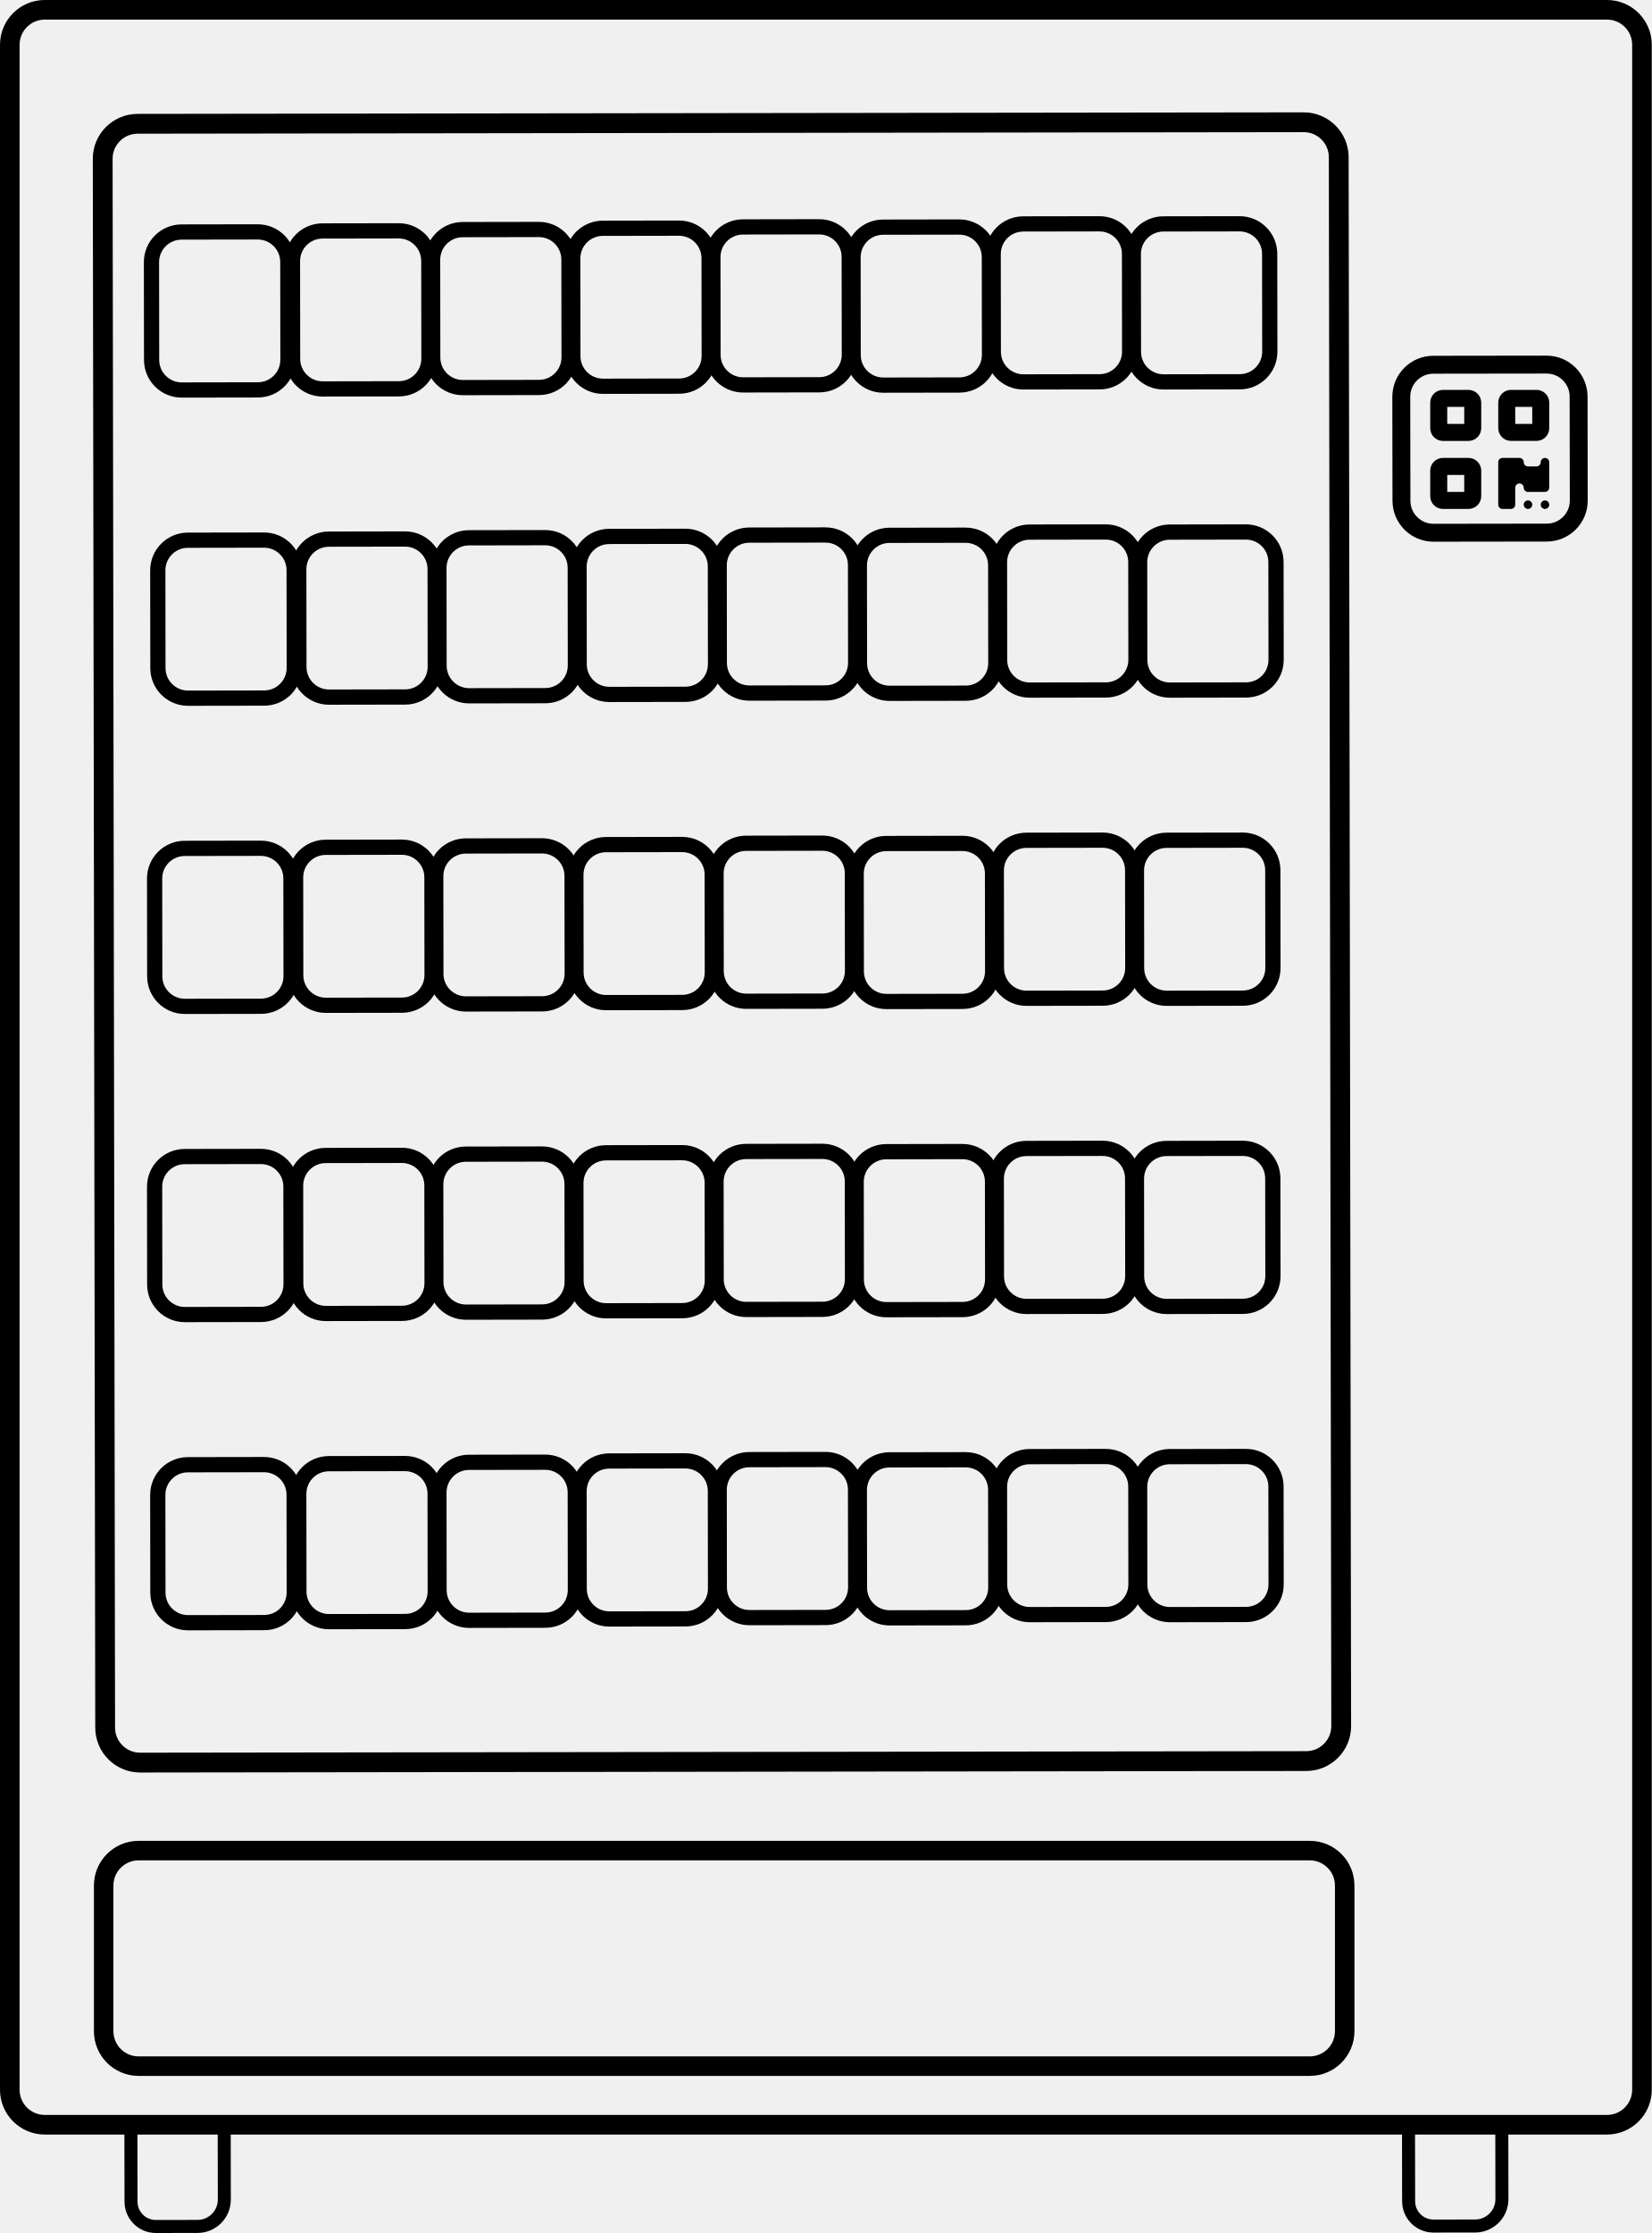
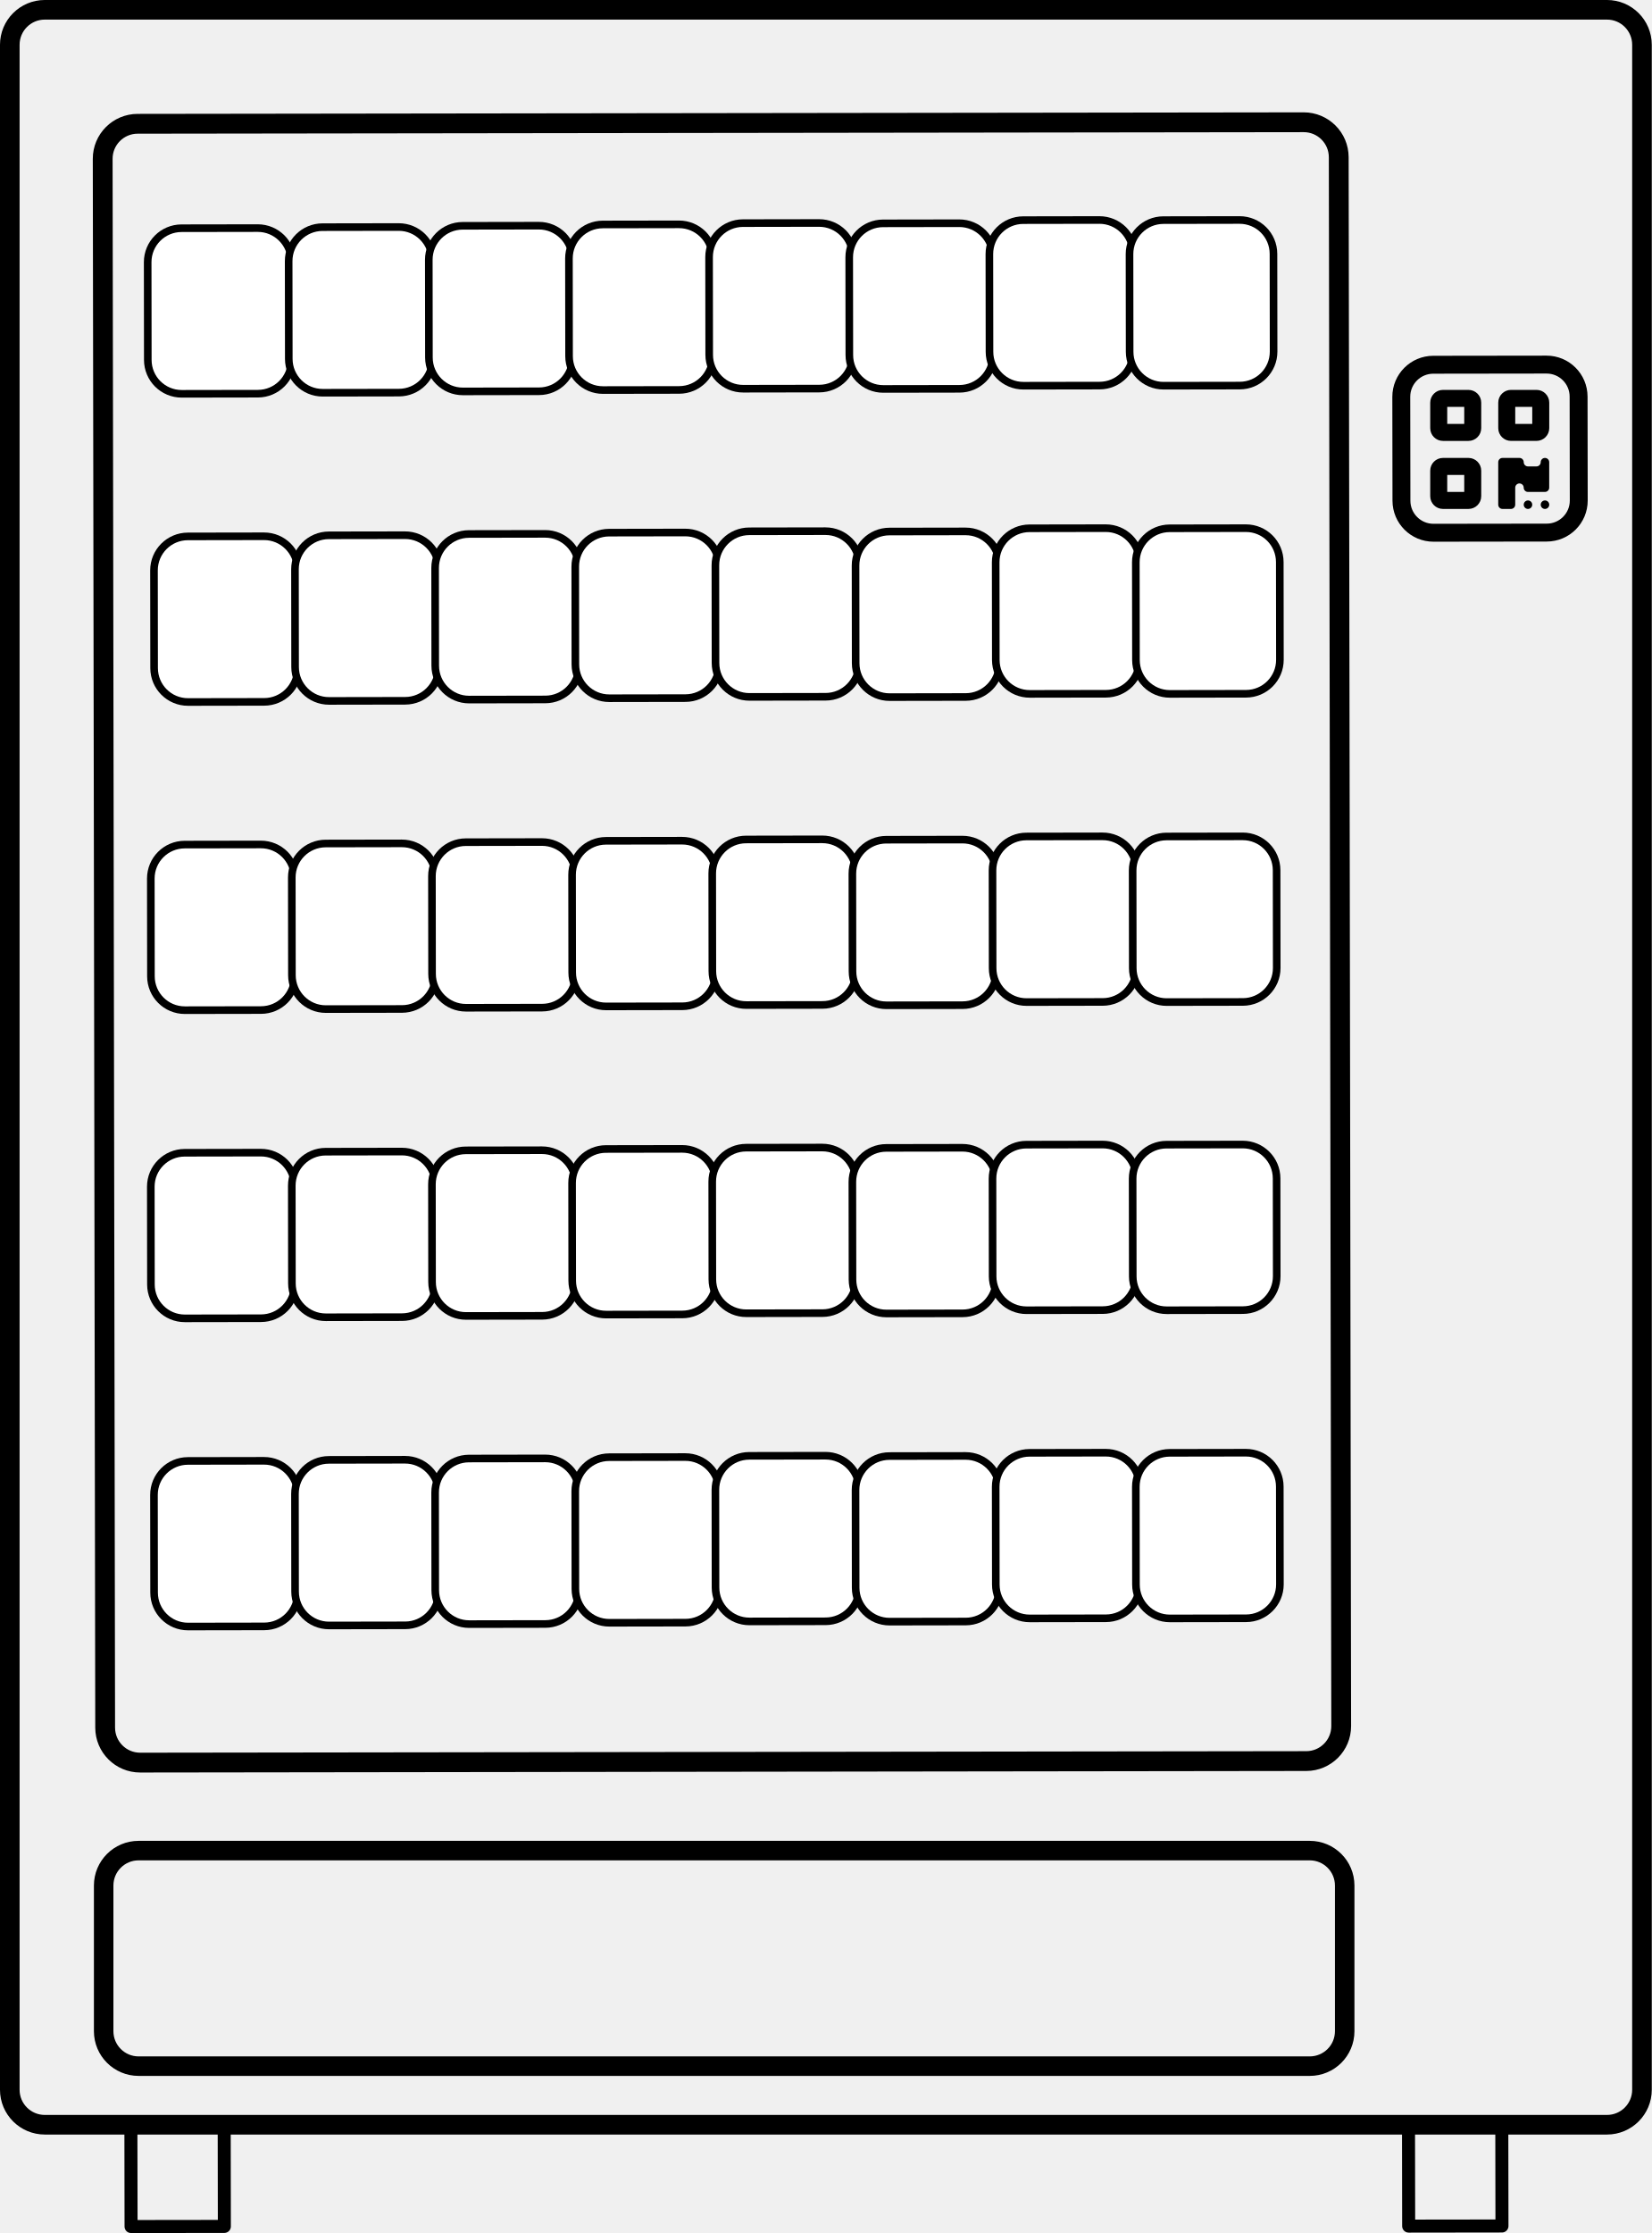
<svg xmlns="http://www.w3.org/2000/svg" preserveAspectRatio="xMidYMiFd meet" width="100%" height="100%" viewBox="0 0 97.322 131.534" version="1.1" id="svg5" xml:space="preserve">
  <defs id="defs2" />
  <g id="layer2" transform="translate(-17.06482,-76.94105)">
    <rect style="opacity:1;fill:none;fill-opacity:1;fill-rule:evenodd;stroke:#000000;stroke-width:1.155;stroke-linecap:round;stroke-linejoin:round;stroke-miterlimit:5.3;stroke-dasharray:none;stroke-dashoffset:0;stroke-opacity:1;paint-order:stroke markers fill" id="rect111" width="96.167" height="124.58" x="17.642" y="77.518" ry="2.062" />
    <rect style="fill:none;fill-opacity:1;fill-rule:evenodd;stroke:#000000;stroke-width:1.167;stroke-linecap:round;stroke-linejoin:round;stroke-miterlimit:5.3;stroke-dasharray:none;stroke-dashoffset:0;stroke-opacity:1;paint-order:stroke markers fill" id="rect111-5" width="72.827" height="96.534" x="22.98" y="84.266" ry="2.061" transform="matrix(0.9999991,-0.00131718,0.00157067,0.9999988,0,0)" />
  </g>
  <g id="layer3" style="display:inline" transform="translate(-17.06482,-76.94105)">
    <rect style="fill:none;fill-opacity:1;fill-rule:evenodd;stroke:#000000;stroke-width:1.055;stroke-linecap:round;stroke-linejoin:round;stroke-miterlimit:5.3;stroke-dasharray:none;stroke-dashoffset:0;stroke-opacity:1;paint-order:stroke markers fill" id="rect4749-5-5-5-1-8-1" width="10.447" height="9.896" x="99.474" y="98.563" ry="1.887" transform="matrix(0.9999991,-0.0013485,0.00153419,0.9999988,0,0)" />
    <path d="m 101.333,100.659 c 0,-0.415 0.337,-0.751 0.751,-0.751 h 1.503 c 0.415,0 0.751,0.337 0.751,0.751 v 1.503 c 0,0.415 -0.337,0.751 -0.751,0.751 h -1.503 c -0.415,0 -0.751,-0.337 -0.751,-0.751 z m 1.002,0.25 v 1.002 h 1.002 v -1.002 z m -1.002,3.757 c 0,-0.415 0.337,-0.751 0.751,-0.751 h 1.503 c 0.415,0 0.751,0.337 0.751,0.751 v 1.503 c 0,0.415 -0.337,0.751 -0.751,0.751 h -1.503 c -0.415,0 -0.751,-0.337 -0.751,-0.751 z m 1.002,0.25 v 1.002 h 1.002 v -1.002 z m 3.757,-5.009 h 1.503 c 0.415,0 0.751,0.337 0.751,0.751 v 1.503 c 0,0.415 -0.337,0.751 -0.751,0.751 h -1.503 c -0.415,0 -0.751,-0.337 -0.751,-0.751 v -1.503 c 0,-0.415 0.337,-0.751 0.751,-0.751 z m 1.252,1.002 h -1.002 v 1.002 h 1.002 z m -2.004,3.256 c 0,-0.138 0.113,-0.25 0.25,-0.25 h 1.002 c 0.138,0 0.25,0.113 0.25,0.25 0,0.138 0.113,0.25 0.25,0.25 h 0.501 c 0.138,0 0.25,-0.113 0.25,-0.25 0,-0.138 0.113,-0.25 0.25,-0.25 0.138,0 0.25,0.113 0.25,0.25 v 1.503 c 0,0.138 -0.113,0.25 -0.25,0.25 h -1.002 c -0.138,0 -0.25,-0.113 -0.25,-0.25 0,-0.138 -0.113,-0.25 -0.25,-0.25 -0.138,0 -0.25,0.113 -0.25,0.25 v 1.002 c 0,0.138 -0.113,0.25 -0.25,0.25 h -0.501 c -0.138,0 -0.25,-0.113 -0.25,-0.25 z m 1.753,2.755 a 0.25,0.25 0 1 1 0,-0.501 0.25,0.25 0 1 1 0,0.501 z m 1.002,0 a 0.25,0.25 0 1 1 0,-0.501 0.25,0.25 0 1 1 0,0.501 z" id="path7689" style="stroke-width:0.016" />
  </g>
-   <path style="fill:none;fill-opacity:1;fill-rule:evenodd;stroke:#000000;stroke-width:0.767;stroke-linecap:round;stroke-linejoin:round;stroke-miterlimit:5.3;stroke-dasharray:none;stroke-dashoffset:0;stroke-opacity:1;paint-order:stroke markers fill" id="rect111-5-1" width="5.497" height="5.982" x="7.516" y="125.181" ry="0" transform="matrix(0.9999991,-0.00131718,0.00157067,0.9999988,0,0)" d="m 7.516,125.181 h 5.497 v 4.402 a 1.579,1.579 135 0 1 -1.579,1.579 H 8.976 a 1.46,1.46 45 0 1 -1.46,-1.46 z" />
-   <path style="fill:none;fill-opacity:1;fill-rule:evenodd;stroke:#000000;stroke-width:0.767;stroke-linecap:round;stroke-linejoin:round;stroke-miterlimit:5.3;stroke-dasharray:none;stroke-dashoffset:0;stroke-opacity:1;paint-order:stroke markers fill" id="rect111-5-1-1" width="5.497" height="5.982" x="82.792" y="125.255" ry="0" transform="matrix(0.9999991,-0.00131718,0.00157067,0.9999988,0,0)" d="m 82.792,125.255 h 5.497 v 4.402 a 1.579,1.579 135 0 1 -1.579,1.579 h -2.458 a 1.46,1.46 45 0 1 -1.46,-1.46 z" />
+   <path style="fill:none;fill-opacity:1;fill-rule:evenodd;stroke:#000000;stroke-width:0.767;stroke-linecap:round;stroke-linejoin:round;stroke-miterlimit:5.3;stroke-dasharray:none;stroke-dashoffset:0;stroke-opacity:1;paint-order:stroke markers fill" id="rect111-5-1" width="5.497" height="5.982" x="7.516" y="125.181" ry="0" transform="matrix(0.9999991,-0.00131718,0.00157067,0.9999988,0,0)" d="m 7.516,125.181 h 5.497 v 5.982 H 7.516 Z" />
+   <path style="fill:none;fill-opacity:1;fill-rule:evenodd;stroke:#000000;stroke-width:0.767;stroke-linecap:round;stroke-linejoin:round;stroke-miterlimit:5.3;stroke-dasharray:none;stroke-dashoffset:0;stroke-opacity:1;paint-order:stroke markers fill" id="rect111-5-1-1" width="5.497" height="5.982" x="82.792" y="125.255" ry="0" transform="matrix(0.9999991,-0.00131718,0.00157067,0.9999988,0,0)" d="m 82.792,125.255 h 5.497 v 5.982 h -5.497 z" />
  <rect style="fill:none;fill-opacity:1;fill-rule:evenodd;stroke:#000000;stroke-width:1.149;stroke-linecap:round;stroke-linejoin:round;stroke-miterlimit:5.3;stroke-dasharray:none;stroke-dashoffset:0;stroke-opacity:1;paint-order:stroke markers fill" id="rect111-2" width="73.121" height="12.697" x="6.108" y="109.009" ry="2.059" />
-   <g id="layer1" transform="translate(-17.06482,-76.94105)">
-     <rect style="fill:none;fill-opacity:1;fill-rule:evenodd;stroke:#000000;stroke-width:0.897;stroke-linecap:round;stroke-linejoin:round;stroke-miterlimit:5.3;stroke-dasharray:none;stroke-dashoffset:0;stroke-opacity:1;paint-order:stroke markers fill" id="rect111-5-3" width="8.034" height="9.306" x="25.874" y="90.654" ry="1.774" transform="matrix(0.9999986,-0.00164887,0.0012547,0.9999992,0,0)" />
-     <rect style="fill:none;fill-opacity:1;fill-rule:evenodd;stroke:#000000;stroke-width:0.897;stroke-linecap:round;stroke-linejoin:round;stroke-miterlimit:5.3;stroke-dasharray:none;stroke-dashoffset:0;stroke-opacity:1;paint-order:stroke markers fill" id="rect111-5-3-7" width="8.034" height="9.306" x="34.181" y="90.605" ry="1.774" transform="matrix(0.9999986,-0.00164887,0.0012547,0.9999992,0,0)" />
-     <rect style="fill:none;fill-opacity:1;fill-rule:evenodd;stroke:#000000;stroke-width:0.897;stroke-linecap:round;stroke-linejoin:round;stroke-miterlimit:5.3;stroke-dasharray:none;stroke-dashoffset:0;stroke-opacity:1;paint-order:stroke markers fill" id="rect4749" width="8.034" height="9.306" x="42.438" y="90.539" ry="1.774" transform="matrix(0.9999986,-0.00164887,0.0012547,0.9999992,0,0)" />
-     <rect style="fill:none;fill-opacity:1;fill-rule:evenodd;stroke:#000000;stroke-width:0.897;stroke-linecap:round;stroke-linejoin:round;stroke-miterlimit:5.3;stroke-dasharray:none;stroke-dashoffset:0;stroke-opacity:1;paint-order:stroke markers fill" id="rect4749-5" width="8.034" height="9.306" x="50.695" y="90.474" ry="1.774" transform="matrix(0.9999986,-0.00164887,0.0012547,0.9999992,0,0)" />
-     <rect style="fill:none;fill-opacity:1;fill-rule:evenodd;stroke:#000000;stroke-width:0.897;stroke-linecap:round;stroke-linejoin:round;stroke-miterlimit:5.3;stroke-dasharray:none;stroke-dashoffset:0;stroke-opacity:1;paint-order:stroke markers fill" id="rect4749-5-5" width="8.034" height="9.306" x="58.952" y="90.408" ry="1.774" transform="matrix(0.9999986,-0.00164887,0.0012547,0.9999992,0,0)" />
-     <rect style="fill:none;fill-opacity:1;fill-rule:evenodd;stroke:#000000;stroke-width:0.897;stroke-linecap:round;stroke-linejoin:round;stroke-miterlimit:5.3;stroke-dasharray:none;stroke-dashoffset:0;stroke-opacity:1;paint-order:stroke markers fill" id="rect4749-5-5-5" width="8.034" height="9.306" x="67.209" y="90.435" ry="1.774" transform="matrix(0.9999986,-0.00164887,0.0012547,0.9999992,0,0)" />
-     <rect style="fill:none;fill-opacity:1;fill-rule:evenodd;stroke:#000000;stroke-width:0.897;stroke-linecap:round;stroke-linejoin:round;stroke-miterlimit:5.3;stroke-dasharray:none;stroke-dashoffset:0;stroke-opacity:1;paint-order:stroke markers fill" id="rect4749-5-5-5-1" width="8.034" height="9.306" x="75.467" y="90.259" ry="1.774" transform="matrix(0.9999986,-0.00164887,0.0012547,0.9999992,0,0)" />
-     <rect style="fill:none;fill-opacity:1;fill-rule:evenodd;stroke:#000000;stroke-width:0.897;stroke-linecap:round;stroke-linejoin:round;stroke-miterlimit:5.3;stroke-dasharray:none;stroke-dashoffset:0;stroke-opacity:1;paint-order:stroke markers fill" id="rect4749-5-5-5-1-8" width="8.034" height="9.306" x="83.724" y="90.272" ry="1.774" transform="matrix(0.9999986,-0.00164887,0.0012547,0.9999992,0,0)" />
-     <rect style="fill:none;fill-opacity:1;fill-rule:evenodd;stroke:#000000;stroke-width:0.897;stroke-linecap:round;stroke-linejoin:round;stroke-miterlimit:5.3;stroke-dasharray:none;stroke-dashoffset:0;stroke-opacity:1;paint-order:stroke markers fill" id="rect111-5-3-5" width="8.034" height="9.306" x="26.223" y="108.808" ry="1.774" transform="matrix(0.9999986,-0.00164887,0.0012547,0.9999992,0,0)" />
-     <rect style="fill:none;fill-opacity:1;fill-rule:evenodd;stroke:#000000;stroke-width:0.897;stroke-linecap:round;stroke-linejoin:round;stroke-miterlimit:5.3;stroke-dasharray:none;stroke-dashoffset:0;stroke-opacity:1;paint-order:stroke markers fill" id="rect111-5-3-7-6" width="8.034" height="9.306" x="34.53" y="108.758" ry="1.774" transform="matrix(0.9999986,-0.00164887,0.0012547,0.9999992,0,0)" />
-     <rect style="fill:none;fill-opacity:1;fill-rule:evenodd;stroke:#000000;stroke-width:0.897;stroke-linecap:round;stroke-linejoin:round;stroke-miterlimit:5.3;stroke-dasharray:none;stroke-dashoffset:0;stroke-opacity:1;paint-order:stroke markers fill" id="rect4749-4" width="8.034" height="9.306" x="42.787" y="108.693" ry="1.774" transform="matrix(0.9999986,-0.00164887,0.0012547,0.9999992,0,0)" />
-     <rect style="fill:none;fill-opacity:1;fill-rule:evenodd;stroke:#000000;stroke-width:0.897;stroke-linecap:round;stroke-linejoin:round;stroke-miterlimit:5.3;stroke-dasharray:none;stroke-dashoffset:0;stroke-opacity:1;paint-order:stroke markers fill" id="rect4749-5-1" width="8.034" height="9.306" x="51.044" y="108.627" ry="1.774" transform="matrix(0.9999986,-0.00164887,0.0012547,0.9999992,0,0)" />
-     <rect style="fill:none;fill-opacity:1;fill-rule:evenodd;stroke:#000000;stroke-width:0.897;stroke-linecap:round;stroke-linejoin:round;stroke-miterlimit:5.3;stroke-dasharray:none;stroke-dashoffset:0;stroke-opacity:1;paint-order:stroke markers fill" id="rect4749-5-5-3" width="8.034" height="9.306" x="59.301" y="108.562" ry="1.774" transform="matrix(0.9999986,-0.00164887,0.0012547,0.9999992,0,0)" />
-     <rect style="fill:none;fill-opacity:1;fill-rule:evenodd;stroke:#000000;stroke-width:0.897;stroke-linecap:round;stroke-linejoin:round;stroke-miterlimit:5.3;stroke-dasharray:none;stroke-dashoffset:0;stroke-opacity:1;paint-order:stroke markers fill" id="rect4749-5-5-5-5" width="8.034" height="9.306" x="67.559" y="108.589" ry="1.774" transform="matrix(0.9999986,-0.00164887,0.0012547,0.9999992,0,0)" />
-     <rect style="fill:none;fill-opacity:1;fill-rule:evenodd;stroke:#000000;stroke-width:0.897;stroke-linecap:round;stroke-linejoin:round;stroke-miterlimit:5.3;stroke-dasharray:none;stroke-dashoffset:0;stroke-opacity:1;paint-order:stroke markers fill" id="rect4749-5-5-5-1-7" width="8.034" height="9.306" x="75.816" y="108.412" ry="1.774" transform="matrix(0.9999986,-0.00164887,0.0012547,0.9999992,0,0)" />
-     <rect style="fill:none;fill-opacity:1;fill-rule:evenodd;stroke:#000000;stroke-width:0.897;stroke-linecap:round;stroke-linejoin:round;stroke-miterlimit:5.3;stroke-dasharray:none;stroke-dashoffset:0;stroke-opacity:1;paint-order:stroke markers fill" id="rect4749-5-5-5-1-8-2" width="8.034" height="9.306" x="84.073" y="108.426" ry="1.774" transform="matrix(0.9999986,-0.00164887,0.0012547,0.9999992,0,0)" />
-     <rect style="fill:none;fill-opacity:1;fill-rule:evenodd;stroke:#000000;stroke-width:0.897;stroke-linecap:round;stroke-linejoin:round;stroke-miterlimit:5.3;stroke-dasharray:none;stroke-dashoffset:0;stroke-opacity:1;paint-order:stroke markers fill" id="rect7611" width="8.034" height="9.306" x="26.013" y="126.961" ry="1.774" transform="matrix(0.9999986,-0.00164887,0.0012547,0.9999992,0,0)" />
-     <rect style="fill:none;fill-opacity:1;fill-rule:evenodd;stroke:#000000;stroke-width:0.897;stroke-linecap:round;stroke-linejoin:round;stroke-miterlimit:5.3;stroke-dasharray:none;stroke-dashoffset:0;stroke-opacity:1;paint-order:stroke markers fill" id="rect7613" width="8.034" height="9.306" x="34.32" y="126.911" ry="1.774" transform="matrix(0.9999986,-0.00164887,0.0012547,0.9999992,0,0)" />
-     <rect style="fill:none;fill-opacity:1;fill-rule:evenodd;stroke:#000000;stroke-width:0.897;stroke-linecap:round;stroke-linejoin:round;stroke-miterlimit:5.3;stroke-dasharray:none;stroke-dashoffset:0;stroke-opacity:1;paint-order:stroke markers fill" id="rect7615" width="8.034" height="9.306" x="42.577" y="126.846" ry="1.774" transform="matrix(0.9999986,-0.00164887,0.0012547,0.9999992,0,0)" />
-     <rect style="fill:none;fill-opacity:1;fill-rule:evenodd;stroke:#000000;stroke-width:0.897;stroke-linecap:round;stroke-linejoin:round;stroke-miterlimit:5.3;stroke-dasharray:none;stroke-dashoffset:0;stroke-opacity:1;paint-order:stroke markers fill" id="rect7617" width="8.034" height="9.306" x="50.834" y="126.78" ry="1.774" transform="matrix(0.9999986,-0.00164887,0.0012547,0.9999992,0,0)" />
-     <rect style="fill:none;fill-opacity:1;fill-rule:evenodd;stroke:#000000;stroke-width:0.897;stroke-linecap:round;stroke-linejoin:round;stroke-miterlimit:5.3;stroke-dasharray:none;stroke-dashoffset:0;stroke-opacity:1;paint-order:stroke markers fill" id="rect7619" width="8.034" height="9.306" x="59.092" y="126.714" ry="1.774" transform="matrix(0.9999986,-0.00164887,0.0012547,0.9999992,0,0)" />
-     <rect style="fill:none;fill-opacity:1;fill-rule:evenodd;stroke:#000000;stroke-width:0.897;stroke-linecap:round;stroke-linejoin:round;stroke-miterlimit:5.3;stroke-dasharray:none;stroke-dashoffset:0;stroke-opacity:1;paint-order:stroke markers fill" id="rect7621" width="8.034" height="9.306" x="67.349" y="126.742" ry="1.774" transform="matrix(0.9999986,-0.00164887,0.0012547,0.9999992,0,0)" />
-     <rect style="fill:none;fill-opacity:1;fill-rule:evenodd;stroke:#000000;stroke-width:0.897;stroke-linecap:round;stroke-linejoin:round;stroke-miterlimit:5.3;stroke-dasharray:none;stroke-dashoffset:0;stroke-opacity:1;paint-order:stroke markers fill" id="rect7623" width="8.034" height="9.306" x="75.606" y="126.565" ry="1.774" transform="matrix(0.9999986,-0.00164887,0.0012547,0.9999992,0,0)" />
-     <rect style="fill:none;fill-opacity:1;fill-rule:evenodd;stroke:#000000;stroke-width:0.897;stroke-linecap:round;stroke-linejoin:round;stroke-miterlimit:5.3;stroke-dasharray:none;stroke-dashoffset:0;stroke-opacity:1;paint-order:stroke markers fill" id="rect7625" width="8.034" height="9.306" x="83.863" y="126.579" ry="1.774" transform="matrix(0.9999986,-0.00164887,0.0012547,0.9999992,0,0)" />
-     <rect style="fill:none;fill-opacity:1;fill-rule:evenodd;stroke:#000000;stroke-width:0.897;stroke-linecap:round;stroke-linejoin:round;stroke-miterlimit:5.3;stroke-dasharray:none;stroke-dashoffset:0;stroke-opacity:1;paint-order:stroke markers fill" id="rect7629" width="8.034" height="9.306" x="25.99" y="145.114" ry="1.774" transform="matrix(0.9999986,-0.00164887,0.0012547,0.9999992,0,0)" />
-     <rect style="fill:none;fill-opacity:1;fill-rule:evenodd;stroke:#000000;stroke-width:0.897;stroke-linecap:round;stroke-linejoin:round;stroke-miterlimit:5.3;stroke-dasharray:none;stroke-dashoffset:0;stroke-opacity:1;paint-order:stroke markers fill" id="rect7631" width="8.034" height="9.306" x="34.297" y="145.064" ry="1.774" transform="matrix(0.9999986,-0.00164887,0.0012547,0.9999992,0,0)" />
-     <rect style="fill:none;fill-opacity:1;fill-rule:evenodd;stroke:#000000;stroke-width:0.897;stroke-linecap:round;stroke-linejoin:round;stroke-miterlimit:5.3;stroke-dasharray:none;stroke-dashoffset:0;stroke-opacity:1;paint-order:stroke markers fill" id="rect7633" width="8.034" height="9.306" x="42.554" y="144.999" ry="1.774" transform="matrix(0.9999986,-0.00164887,0.0012547,0.9999992,0,0)" />
-     <rect style="fill:none;fill-opacity:1;fill-rule:evenodd;stroke:#000000;stroke-width:0.897;stroke-linecap:round;stroke-linejoin:round;stroke-miterlimit:5.3;stroke-dasharray:none;stroke-dashoffset:0;stroke-opacity:1;paint-order:stroke markers fill" id="rect7635" width="8.034" height="9.306" x="50.812" y="144.933" ry="1.774" transform="matrix(0.9999986,-0.00164887,0.0012547,0.9999992,0,0)" />
-     <rect style="fill:none;fill-opacity:1;fill-rule:evenodd;stroke:#000000;stroke-width:0.897;stroke-linecap:round;stroke-linejoin:round;stroke-miterlimit:5.3;stroke-dasharray:none;stroke-dashoffset:0;stroke-opacity:1;paint-order:stroke markers fill" id="rect7637" width="8.034" height="9.306" x="59.069" y="144.868" ry="1.774" transform="matrix(0.9999986,-0.00164887,0.0012547,0.9999992,0,0)" />
-     <rect style="fill:none;fill-opacity:1;fill-rule:evenodd;stroke:#000000;stroke-width:0.897;stroke-linecap:round;stroke-linejoin:round;stroke-miterlimit:5.3;stroke-dasharray:none;stroke-dashoffset:0;stroke-opacity:1;paint-order:stroke markers fill" id="rect7639" width="8.034" height="9.306" x="67.326" y="144.895" ry="1.774" transform="matrix(0.9999986,-0.00164887,0.0012547,0.9999992,0,0)" />
-     <rect style="fill:none;fill-opacity:1;fill-rule:evenodd;stroke:#000000;stroke-width:0.897;stroke-linecap:round;stroke-linejoin:round;stroke-miterlimit:5.3;stroke-dasharray:none;stroke-dashoffset:0;stroke-opacity:1;paint-order:stroke markers fill" id="rect7641" width="8.034" height="9.306" x="75.583" y="144.718" ry="1.774" transform="matrix(0.9999986,-0.00164887,0.0012547,0.9999992,0,0)" />
-     <rect style="fill:none;fill-opacity:1;fill-rule:evenodd;stroke:#000000;stroke-width:0.897;stroke-linecap:round;stroke-linejoin:round;stroke-miterlimit:5.3;stroke-dasharray:none;stroke-dashoffset:0;stroke-opacity:1;paint-order:stroke markers fill" id="rect7643" width="8.034" height="9.306" x="83.84" y="144.732" ry="1.774" transform="matrix(0.9999986,-0.00164887,0.0012547,0.9999992,0,0)" />
-     <rect style="fill:none;fill-opacity:1;fill-rule:evenodd;stroke:#000000;stroke-width:0.897;stroke-linecap:round;stroke-linejoin:round;stroke-miterlimit:5.3;stroke-dasharray:none;stroke-dashoffset:0;stroke-opacity:1;paint-order:stroke markers fill" id="rect7647" width="8.034" height="9.306" x="26.154" y="163.267" ry="1.774" transform="matrix(0.9999986,-0.00164887,0.0012547,0.9999992,0,0)" />
-     <rect style="fill:none;fill-opacity:1;fill-rule:evenodd;stroke:#000000;stroke-width:0.897;stroke-linecap:round;stroke-linejoin:round;stroke-miterlimit:5.3;stroke-dasharray:none;stroke-dashoffset:0;stroke-opacity:1;paint-order:stroke markers fill" id="rect7649" width="8.034" height="9.306" x="34.461" y="163.218" ry="1.774" transform="matrix(0.9999986,-0.00164887,0.0012547,0.9999992,0,0)" />
-     <rect style="fill:none;fill-opacity:1;fill-rule:evenodd;stroke:#000000;stroke-width:0.897;stroke-linecap:round;stroke-linejoin:round;stroke-miterlimit:5.3;stroke-dasharray:none;stroke-dashoffset:0;stroke-opacity:1;paint-order:stroke markers fill" id="rect7651" width="8.034" height="9.306" x="42.719" y="163.152" ry="1.774" transform="matrix(0.9999986,-0.00164887,0.0012547,0.9999992,0,0)" />
-     <rect style="fill:none;fill-opacity:1;fill-rule:evenodd;stroke:#000000;stroke-width:0.897;stroke-linecap:round;stroke-linejoin:round;stroke-miterlimit:5.3;stroke-dasharray:none;stroke-dashoffset:0;stroke-opacity:1;paint-order:stroke markers fill" id="rect7653" width="8.034" height="9.306" x="50.976" y="163.087" ry="1.774" transform="matrix(0.9999986,-0.00164887,0.0012547,0.9999992,0,0)" />
-     <rect style="fill:none;fill-opacity:1;fill-rule:evenodd;stroke:#000000;stroke-width:0.897;stroke-linecap:round;stroke-linejoin:round;stroke-miterlimit:5.3;stroke-dasharray:none;stroke-dashoffset:0;stroke-opacity:1;paint-order:stroke markers fill" id="rect7655" width="8.034" height="9.306" x="59.233" y="163.021" ry="1.774" transform="matrix(0.9999986,-0.00164887,0.0012547,0.9999992,0,0)" />
-     <rect style="fill:none;fill-opacity:1;fill-rule:evenodd;stroke:#000000;stroke-width:0.897;stroke-linecap:round;stroke-linejoin:round;stroke-miterlimit:5.3;stroke-dasharray:none;stroke-dashoffset:0;stroke-opacity:1;paint-order:stroke markers fill" id="rect7657" width="8.034" height="9.306" x="67.49" y="163.048" ry="1.774" transform="matrix(0.9999986,-0.00164887,0.0012547,0.9999992,0,0)" />
-     <rect style="fill:none;fill-opacity:1;fill-rule:evenodd;stroke:#000000;stroke-width:0.897;stroke-linecap:round;stroke-linejoin:round;stroke-miterlimit:5.3;stroke-dasharray:none;stroke-dashoffset:0;stroke-opacity:1;paint-order:stroke markers fill" id="rect7659" width="8.034" height="9.306" x="75.748" y="162.871" ry="1.774" transform="matrix(0.9999986,-0.00164887,0.0012547,0.9999992,0,0)" />
-     <rect style="fill:none;fill-opacity:1;fill-rule:evenodd;stroke:#000000;stroke-width:0.897;stroke-linecap:round;stroke-linejoin:round;stroke-miterlimit:5.3;stroke-dasharray:none;stroke-dashoffset:0;stroke-opacity:1;paint-order:stroke markers fill" id="rect7661" width="8.034" height="9.306" x="84.005" y="162.885" ry="1.774" transform="matrix(0.9999986,-0.00164887,0.0012547,0.9999992,0,0)" />
+   <g id="layer1" transform="translate(-17.06482,-76.94105)" style="display:inline">
+     <rect style="fill:#ffffff;fill-opacity:1;fill-rule:evenodd;stroke:#000000;stroke-width:0.896;stroke-linecap:round;stroke-linejoin:round;stroke-miterlimit:5.3;stroke-dasharray:none;stroke-dashoffset:0;stroke-opacity:1;paint-order:stroke markers fill" id="rect111-5-3" width="8.034" height="9.306" x="25.874" y="90.654" ry="1.774" transform="matrix(0.9999986,-0.00164887,0.0012547,0.9999992,0,0)" />
+     <rect style="fill:#ffffff;fill-opacity:1;fill-rule:evenodd;stroke:#000000;stroke-width:0.896;stroke-linecap:round;stroke-linejoin:round;stroke-miterlimit:5.3;stroke-dasharray:none;stroke-dashoffset:0;stroke-opacity:1;paint-order:stroke markers fill" id="rect111-5-3-7" width="8.034" height="9.306" x="34.181" y="90.605" ry="1.774" transform="matrix(0.9999986,-0.00164887,0.0012547,0.9999992,0,0)" />
+     <rect style="fill:#ffffff;fill-opacity:1;fill-rule:evenodd;stroke:#000000;stroke-width:0.896;stroke-linecap:round;stroke-linejoin:round;stroke-miterlimit:5.3;stroke-dasharray:none;stroke-dashoffset:0;stroke-opacity:1;paint-order:stroke markers fill" id="rect4749" width="8.034" height="9.306" x="42.438" y="90.539" ry="1.774" transform="matrix(0.9999986,-0.00164887,0.0012547,0.9999992,0,0)" />
+     <rect style="fill:#ffffff;fill-opacity:1;fill-rule:evenodd;stroke:#000000;stroke-width:0.896;stroke-linecap:round;stroke-linejoin:round;stroke-miterlimit:5.3;stroke-dasharray:none;stroke-dashoffset:0;stroke-opacity:1;paint-order:stroke markers fill" id="rect4749-5" width="8.034" height="9.306" x="50.695" y="90.474" ry="1.774" transform="matrix(0.9999986,-0.00164887,0.0012547,0.9999992,0,0)" />
+     <rect style="fill:#ffffff;fill-opacity:1;fill-rule:evenodd;stroke:#000000;stroke-width:0.896;stroke-linecap:round;stroke-linejoin:round;stroke-miterlimit:5.3;stroke-dasharray:none;stroke-dashoffset:0;stroke-opacity:1;paint-order:stroke markers fill" id="rect4749-5-5" width="8.034" height="9.306" x="58.952" y="90.408" ry="1.774" transform="matrix(0.9999986,-0.00164887,0.0012547,0.9999992,0,0)" />
+     <rect style="fill:#ffffff;fill-opacity:1;fill-rule:evenodd;stroke:#000000;stroke-width:0.896;stroke-linecap:round;stroke-linejoin:round;stroke-miterlimit:5.3;stroke-dasharray:none;stroke-dashoffset:0;stroke-opacity:1;paint-order:stroke markers fill" id="rect4749-5-5-5" width="8.034" height="9.306" x="67.209" y="90.435" ry="1.774" transform="matrix(0.9999986,-0.00164887,0.0012547,0.9999992,0,0)" />
+     <rect style="fill:#ffffff;fill-opacity:1;fill-rule:evenodd;stroke:#000000;stroke-width:0.896;stroke-linecap:round;stroke-linejoin:round;stroke-miterlimit:5.3;stroke-dasharray:none;stroke-dashoffset:0;stroke-opacity:1;paint-order:stroke markers fill" id="rect4749-5-5-5-1" width="8.034" height="9.306" x="75.467" y="90.259" ry="1.774" transform="matrix(0.9999986,-0.00164887,0.0012547,0.9999992,0,0)" />
+     <rect style="fill:#ffffff;fill-opacity:1;fill-rule:evenodd;stroke:#000000;stroke-width:0.896;stroke-linecap:round;stroke-linejoin:round;stroke-miterlimit:5.3;stroke-dasharray:none;stroke-dashoffset:0;stroke-opacity:1;paint-order:stroke markers fill" id="rect4749-5-5-5-1-8" width="8.034" height="9.306" x="83.724" y="90.272" ry="1.774" transform="matrix(0.9999986,-0.00164887,0.0012547,0.9999992,0,0)" />
+     <rect style="fill:#ffffff;fill-opacity:1;fill-rule:evenodd;stroke:#000000;stroke-width:0.896;stroke-linecap:round;stroke-linejoin:round;stroke-miterlimit:5.3;stroke-dasharray:none;stroke-dashoffset:0;stroke-opacity:1;paint-order:stroke markers fill" id="rect111-5-3-5" width="8.034" height="9.306" x="26.223" y="108.808" ry="1.774" transform="matrix(0.9999986,-0.00164887,0.0012547,0.9999992,0,0)" />
+     <rect style="fill:#ffffff;fill-opacity:1;fill-rule:evenodd;stroke:#000000;stroke-width:0.896;stroke-linecap:round;stroke-linejoin:round;stroke-miterlimit:5.3;stroke-dasharray:none;stroke-dashoffset:0;stroke-opacity:1;paint-order:stroke markers fill" id="rect111-5-3-7-6" width="8.034" height="9.306" x="34.53" y="108.758" ry="1.774" transform="matrix(0.9999986,-0.00164887,0.0012547,0.9999992,0,0)" />
+     <rect style="fill:#ffffff;fill-opacity:1;fill-rule:evenodd;stroke:#000000;stroke-width:0.896;stroke-linecap:round;stroke-linejoin:round;stroke-miterlimit:5.3;stroke-dasharray:none;stroke-dashoffset:0;stroke-opacity:1;paint-order:stroke markers fill" id="rect4749-4" width="8.034" height="9.306" x="42.787" y="108.693" ry="1.774" transform="matrix(0.9999986,-0.00164887,0.0012547,0.9999992,0,0)" />
+     <rect style="fill:#ffffff;fill-opacity:1;fill-rule:evenodd;stroke:#000000;stroke-width:0.896;stroke-linecap:round;stroke-linejoin:round;stroke-miterlimit:5.3;stroke-dasharray:none;stroke-dashoffset:0;stroke-opacity:1;paint-order:stroke markers fill" id="rect4749-5-1" width="8.034" height="9.306" x="51.044" y="108.627" ry="1.774" transform="matrix(0.9999986,-0.00164887,0.0012547,0.9999992,0,0)" />
+     <rect style="fill:#ffffff;fill-opacity:1;fill-rule:evenodd;stroke:#000000;stroke-width:0.896;stroke-linecap:round;stroke-linejoin:round;stroke-miterlimit:5.3;stroke-dasharray:none;stroke-dashoffset:0;stroke-opacity:1;paint-order:stroke markers fill" id="rect4749-5-5-3" width="8.034" height="9.306" x="59.301" y="108.562" ry="1.774" transform="matrix(0.9999986,-0.00164887,0.0012547,0.9999992,0,0)" />
+     <rect style="fill:#ffffff;fill-opacity:1;fill-rule:evenodd;stroke:#000000;stroke-width:0.896;stroke-linecap:round;stroke-linejoin:round;stroke-miterlimit:5.3;stroke-dasharray:none;stroke-dashoffset:0;stroke-opacity:1;paint-order:stroke markers fill" id="rect4749-5-5-5-5" width="8.034" height="9.306" x="67.559" y="108.589" ry="1.774" transform="matrix(0.9999986,-0.00164887,0.0012547,0.9999992,0,0)" />
+     <rect style="fill:#ffffff;fill-opacity:1;fill-rule:evenodd;stroke:#000000;stroke-width:0.896;stroke-linecap:round;stroke-linejoin:round;stroke-miterlimit:5.3;stroke-dasharray:none;stroke-dashoffset:0;stroke-opacity:1;paint-order:stroke markers fill" id="rect4749-5-5-5-1-7" width="8.034" height="9.306" x="75.816" y="108.412" ry="1.774" transform="matrix(0.9999986,-0.00164887,0.0012547,0.9999992,0,0)" />
+     <rect style="fill:#ffffff;fill-opacity:1;fill-rule:evenodd;stroke:#000000;stroke-width:0.896;stroke-linecap:round;stroke-linejoin:round;stroke-miterlimit:5.3;stroke-dasharray:none;stroke-dashoffset:0;stroke-opacity:1;paint-order:stroke markers fill" id="rect4749-5-5-5-1-8-2" width="8.034" height="9.306" x="84.073" y="108.426" ry="1.774" transform="matrix(0.9999986,-0.00164887,0.0012547,0.9999992,0,0)" />
+     <rect style="fill:#ffffff;fill-opacity:1;fill-rule:evenodd;stroke:#000000;stroke-width:0.896;stroke-linecap:round;stroke-linejoin:round;stroke-miterlimit:5.3;stroke-dasharray:none;stroke-dashoffset:0;stroke-opacity:1;paint-order:stroke markers fill" id="rect7611" width="8.034" height="9.306" x="26.013" y="126.961" ry="1.774" transform="matrix(0.9999986,-0.00164887,0.0012547,0.9999992,0,0)" />
+     <rect style="fill:#ffffff;fill-opacity:1;fill-rule:evenodd;stroke:#000000;stroke-width:0.896;stroke-linecap:round;stroke-linejoin:round;stroke-miterlimit:5.3;stroke-dasharray:none;stroke-dashoffset:0;stroke-opacity:1;paint-order:stroke markers fill" id="rect7613" width="8.034" height="9.306" x="34.32" y="126.911" ry="1.774" transform="matrix(0.9999986,-0.00164887,0.0012547,0.9999992,0,0)" />
+     <rect style="fill:#ffffff;fill-opacity:1;fill-rule:evenodd;stroke:#000000;stroke-width:0.896;stroke-linecap:round;stroke-linejoin:round;stroke-miterlimit:5.3;stroke-dasharray:none;stroke-dashoffset:0;stroke-opacity:1;paint-order:stroke markers fill" id="rect7615" width="8.034" height="9.306" x="42.577" y="126.846" ry="1.774" transform="matrix(0.9999986,-0.00164887,0.0012547,0.9999992,0,0)" />
+     <rect style="fill:#ffffff;fill-opacity:1;fill-rule:evenodd;stroke:#000000;stroke-width:0.896;stroke-linecap:round;stroke-linejoin:round;stroke-miterlimit:5.3;stroke-dasharray:none;stroke-dashoffset:0;stroke-opacity:1;paint-order:stroke markers fill" id="rect7617" width="8.034" height="9.306" x="50.834" y="126.78" ry="1.774" transform="matrix(0.9999986,-0.00164887,0.0012547,0.9999992,0,0)" />
+     <rect style="fill:#ffffff;fill-opacity:1;fill-rule:evenodd;stroke:#000000;stroke-width:0.896;stroke-linecap:round;stroke-linejoin:round;stroke-miterlimit:5.3;stroke-dasharray:none;stroke-dashoffset:0;stroke-opacity:1;paint-order:stroke markers fill" id="rect7619" width="8.034" height="9.306" x="59.092" y="126.714" ry="1.774" transform="matrix(0.9999986,-0.00164887,0.0012547,0.9999992,0,0)" />
+     <rect style="fill:#ffffff;fill-opacity:1;fill-rule:evenodd;stroke:#000000;stroke-width:0.896;stroke-linecap:round;stroke-linejoin:round;stroke-miterlimit:5.3;stroke-dasharray:none;stroke-dashoffset:0;stroke-opacity:1;paint-order:stroke markers fill" id="rect7621" width="8.034" height="9.306" x="67.349" y="126.742" ry="1.774" transform="matrix(0.9999986,-0.00164887,0.0012547,0.9999992,0,0)" />
+     <rect style="fill:#ffffff;fill-opacity:1;fill-rule:evenodd;stroke:#000000;stroke-width:0.896;stroke-linecap:round;stroke-linejoin:round;stroke-miterlimit:5.3;stroke-dasharray:none;stroke-dashoffset:0;stroke-opacity:1;paint-order:stroke markers fill" id="rect7623" width="8.034" height="9.306" x="75.606" y="126.565" ry="1.774" transform="matrix(0.9999986,-0.00164887,0.0012547,0.9999992,0,0)" />
+     <rect style="fill:#ffffff;fill-opacity:1;fill-rule:evenodd;stroke:#000000;stroke-width:0.896;stroke-linecap:round;stroke-linejoin:round;stroke-miterlimit:5.3;stroke-dasharray:none;stroke-dashoffset:0;stroke-opacity:1;paint-order:stroke markers fill" id="rect7625" width="8.034" height="9.306" x="83.863" y="126.579" ry="1.774" transform="matrix(0.9999986,-0.00164887,0.0012547,0.9999992,0,0)" />
+     <rect style="fill:#ffffff;fill-opacity:1;fill-rule:evenodd;stroke:#000000;stroke-width:0.896;stroke-linecap:round;stroke-linejoin:round;stroke-miterlimit:5.3;stroke-dasharray:none;stroke-dashoffset:0;stroke-opacity:1;paint-order:stroke markers fill" id="rect7629" width="8.034" height="9.306" x="25.99" y="145.114" ry="1.774" transform="matrix(0.9999986,-0.00164887,0.0012547,0.9999992,0,0)" />
+     <rect style="fill:#ffffff;fill-opacity:1;fill-rule:evenodd;stroke:#000000;stroke-width:0.896;stroke-linecap:round;stroke-linejoin:round;stroke-miterlimit:5.3;stroke-dasharray:none;stroke-dashoffset:0;stroke-opacity:1;paint-order:stroke markers fill" id="rect7631" width="8.034" height="9.306" x="34.297" y="145.064" ry="1.774" transform="matrix(0.9999986,-0.00164887,0.0012547,0.9999992,0,0)" />
+     <rect style="fill:#ffffff;fill-opacity:1;fill-rule:evenodd;stroke:#000000;stroke-width:0.896;stroke-linecap:round;stroke-linejoin:round;stroke-miterlimit:5.3;stroke-dasharray:none;stroke-dashoffset:0;stroke-opacity:1;paint-order:stroke markers fill" id="rect7633" width="8.034" height="9.306" x="42.554" y="144.999" ry="1.774" transform="matrix(0.9999986,-0.00164887,0.0012547,0.9999992,0,0)" />
+     <rect style="fill:#ffffff;fill-opacity:1;fill-rule:evenodd;stroke:#000000;stroke-width:0.896;stroke-linecap:round;stroke-linejoin:round;stroke-miterlimit:5.3;stroke-dasharray:none;stroke-dashoffset:0;stroke-opacity:1;paint-order:stroke markers fill" id="rect7635" width="8.034" height="9.306" x="50.812" y="144.933" ry="1.774" transform="matrix(0.9999986,-0.00164887,0.0012547,0.9999992,0,0)" />
+     <rect style="fill:#ffffff;fill-opacity:1;fill-rule:evenodd;stroke:#000000;stroke-width:0.896;stroke-linecap:round;stroke-linejoin:round;stroke-miterlimit:5.3;stroke-dasharray:none;stroke-dashoffset:0;stroke-opacity:1;paint-order:stroke markers fill" id="rect7637" width="8.034" height="9.306" x="59.069" y="144.868" ry="1.774" transform="matrix(0.9999986,-0.00164887,0.0012547,0.9999992,0,0)" />
+     <rect style="fill:#ffffff;fill-opacity:1;fill-rule:evenodd;stroke:#000000;stroke-width:0.896;stroke-linecap:round;stroke-linejoin:round;stroke-miterlimit:5.3;stroke-dasharray:none;stroke-dashoffset:0;stroke-opacity:1;paint-order:stroke markers fill" id="rect7639" width="8.034" height="9.306" x="67.326" y="144.895" ry="1.774" transform="matrix(0.9999986,-0.00164887,0.0012547,0.9999992,0,0)" />
+     <rect style="fill:#ffffff;fill-opacity:1;fill-rule:evenodd;stroke:#000000;stroke-width:0.896;stroke-linecap:round;stroke-linejoin:round;stroke-miterlimit:5.3;stroke-dasharray:none;stroke-dashoffset:0;stroke-opacity:1;paint-order:stroke markers fill" id="rect7641" width="8.034" height="9.306" x="75.583" y="144.718" ry="1.774" transform="matrix(0.9999986,-0.00164887,0.0012547,0.9999992,0,0)" />
+     <rect style="fill:#ffffff;fill-opacity:1;fill-rule:evenodd;stroke:#000000;stroke-width:0.896;stroke-linecap:round;stroke-linejoin:round;stroke-miterlimit:5.3;stroke-dasharray:none;stroke-dashoffset:0;stroke-opacity:1;paint-order:stroke markers fill" id="rect7643" width="8.034" height="9.306" x="83.84" y="144.732" ry="1.774" transform="matrix(0.9999986,-0.00164887,0.0012547,0.9999992,0,0)" />
+     <rect style="fill:#ffffff;fill-opacity:1;fill-rule:evenodd;stroke:#000000;stroke-width:0.896;stroke-linecap:round;stroke-linejoin:round;stroke-miterlimit:5.3;stroke-dasharray:none;stroke-dashoffset:0;stroke-opacity:1;paint-order:stroke markers fill" id="rect7647" width="8.034" height="9.306" x="26.154" y="163.267" ry="1.774" transform="matrix(0.9999986,-0.00164887,0.0012547,0.9999992,0,0)" />
+     <rect style="fill:#ffffff;fill-opacity:1;fill-rule:evenodd;stroke:#000000;stroke-width:0.896;stroke-linecap:round;stroke-linejoin:round;stroke-miterlimit:5.3;stroke-dasharray:none;stroke-dashoffset:0;stroke-opacity:1;paint-order:stroke markers fill" id="rect7649" width="8.034" height="9.306" x="34.461" y="163.218" ry="1.774" transform="matrix(0.9999986,-0.00164887,0.0012547,0.9999992,0,0)" />
+     <rect style="fill:#ffffff;fill-opacity:1;fill-rule:evenodd;stroke:#000000;stroke-width:0.896;stroke-linecap:round;stroke-linejoin:round;stroke-miterlimit:5.3;stroke-dasharray:none;stroke-dashoffset:0;stroke-opacity:1;paint-order:stroke markers fill" id="rect7651" width="8.034" height="9.306" x="42.719" y="163.152" ry="1.774" transform="matrix(0.9999986,-0.00164887,0.0012547,0.9999992,0,0)" />
+     <rect style="fill:#ffffff;fill-opacity:1;fill-rule:evenodd;stroke:#000000;stroke-width:0.896;stroke-linecap:round;stroke-linejoin:round;stroke-miterlimit:5.3;stroke-dasharray:none;stroke-dashoffset:0;stroke-opacity:1;paint-order:stroke markers fill" id="rect7653" width="8.034" height="9.306" x="50.976" y="163.087" ry="1.774" transform="matrix(0.9999986,-0.00164887,0.0012547,0.9999992,0,0)" />
+     <rect style="fill:#ffffff;fill-opacity:1;fill-rule:evenodd;stroke:#000000;stroke-width:0.896;stroke-linecap:round;stroke-linejoin:round;stroke-miterlimit:5.3;stroke-dasharray:none;stroke-dashoffset:0;stroke-opacity:1;paint-order:stroke markers fill" id="rect7655" width="8.034" height="9.306" x="59.233" y="163.021" ry="1.774" transform="matrix(0.9999986,-0.00164887,0.0012547,0.9999992,0,0)" />
+     <rect style="fill:#ffffff;fill-opacity:1;fill-rule:evenodd;stroke:#000000;stroke-width:0.896;stroke-linecap:round;stroke-linejoin:round;stroke-miterlimit:5.3;stroke-dasharray:none;stroke-dashoffset:0;stroke-opacity:1;paint-order:stroke markers fill" id="rect7657" width="8.034" height="9.306" x="67.49" y="163.048" ry="1.774" transform="matrix(0.9999986,-0.00164887,0.0012547,0.9999992,0,0)" />
+     <rect style="fill:#ffffff;fill-opacity:1;fill-rule:evenodd;stroke:#000000;stroke-width:0.896;stroke-linecap:round;stroke-linejoin:round;stroke-miterlimit:5.3;stroke-dasharray:none;stroke-dashoffset:0;stroke-opacity:1;paint-order:stroke markers fill" id="rect7659" width="8.034" height="9.306" x="75.748" y="162.871" ry="1.774" transform="matrix(0.9999986,-0.00164887,0.0012547,0.9999992,0,0)" />
+     <rect style="fill:#ffffff;fill-opacity:1;fill-rule:evenodd;stroke:#000000;stroke-width:0.896;stroke-linecap:round;stroke-linejoin:round;stroke-miterlimit:5.3;stroke-dasharray:none;stroke-dashoffset:0;stroke-opacity:1;paint-order:stroke markers fill" id="rect7661" width="8.034" height="9.306" x="84.005" y="162.885" ry="1.774" transform="matrix(0.9999986,-0.00164887,0.0012547,0.9999992,0,0)" />
  </g>
</svg>
